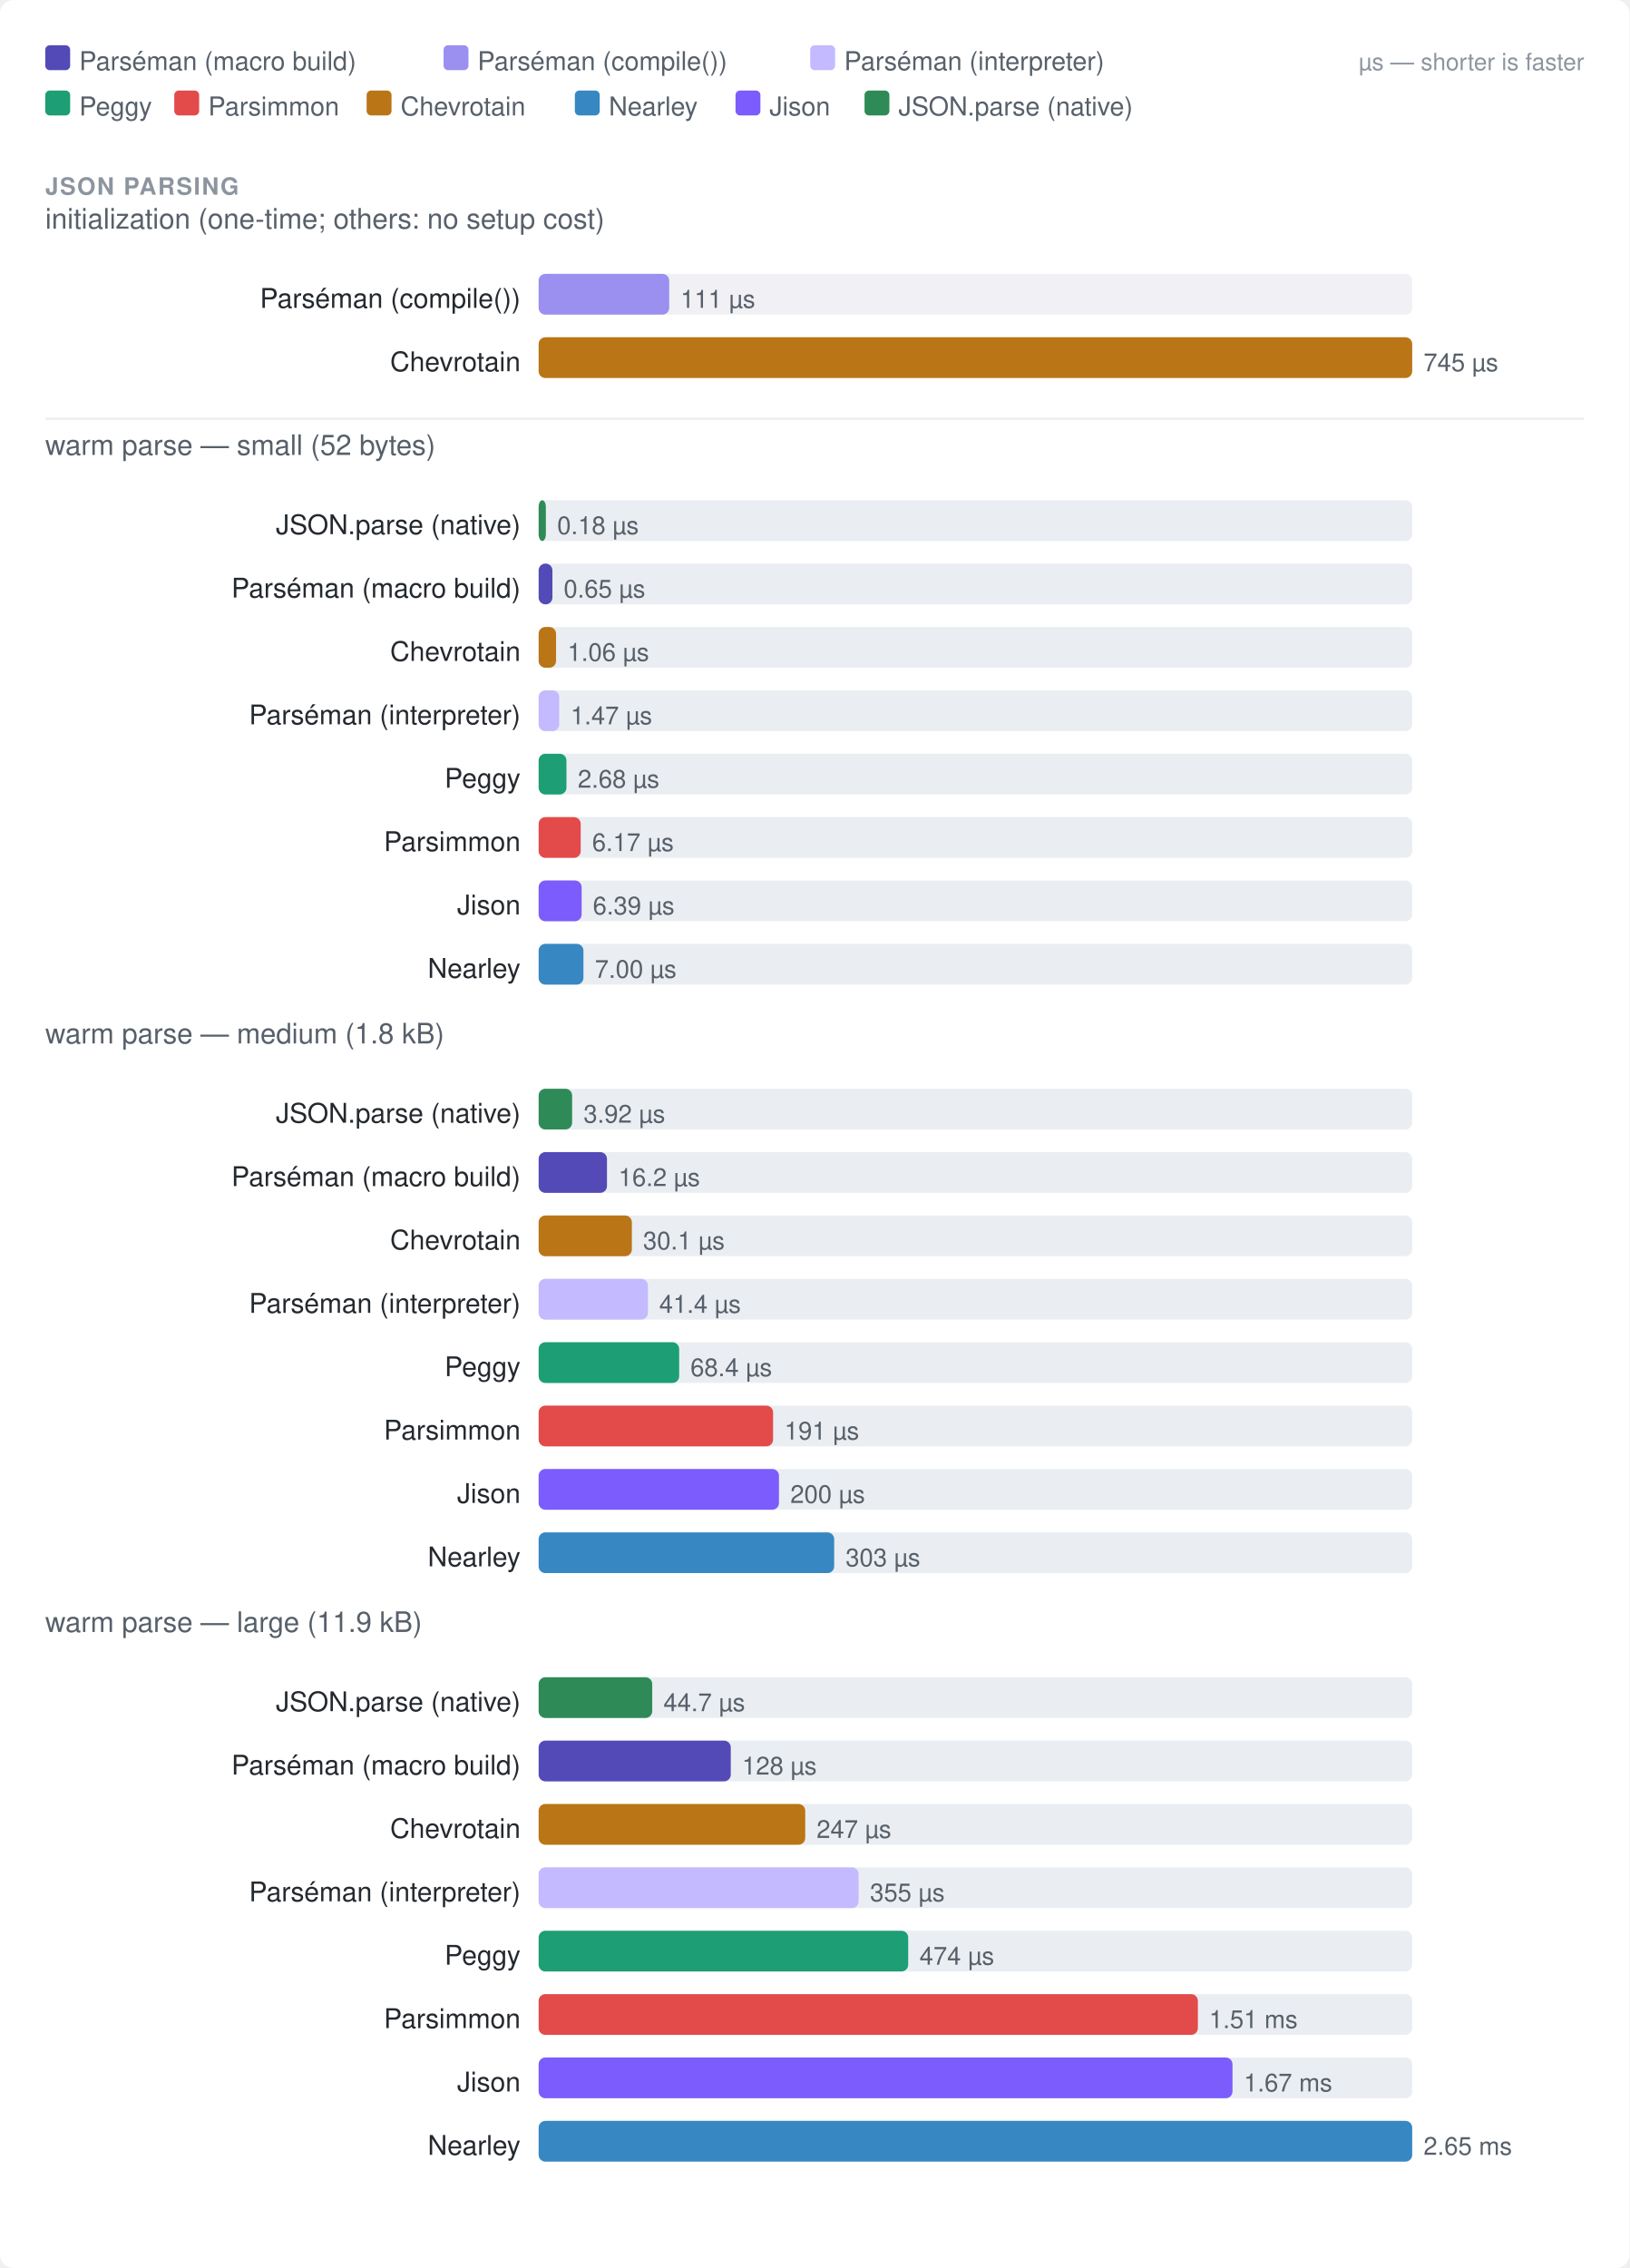
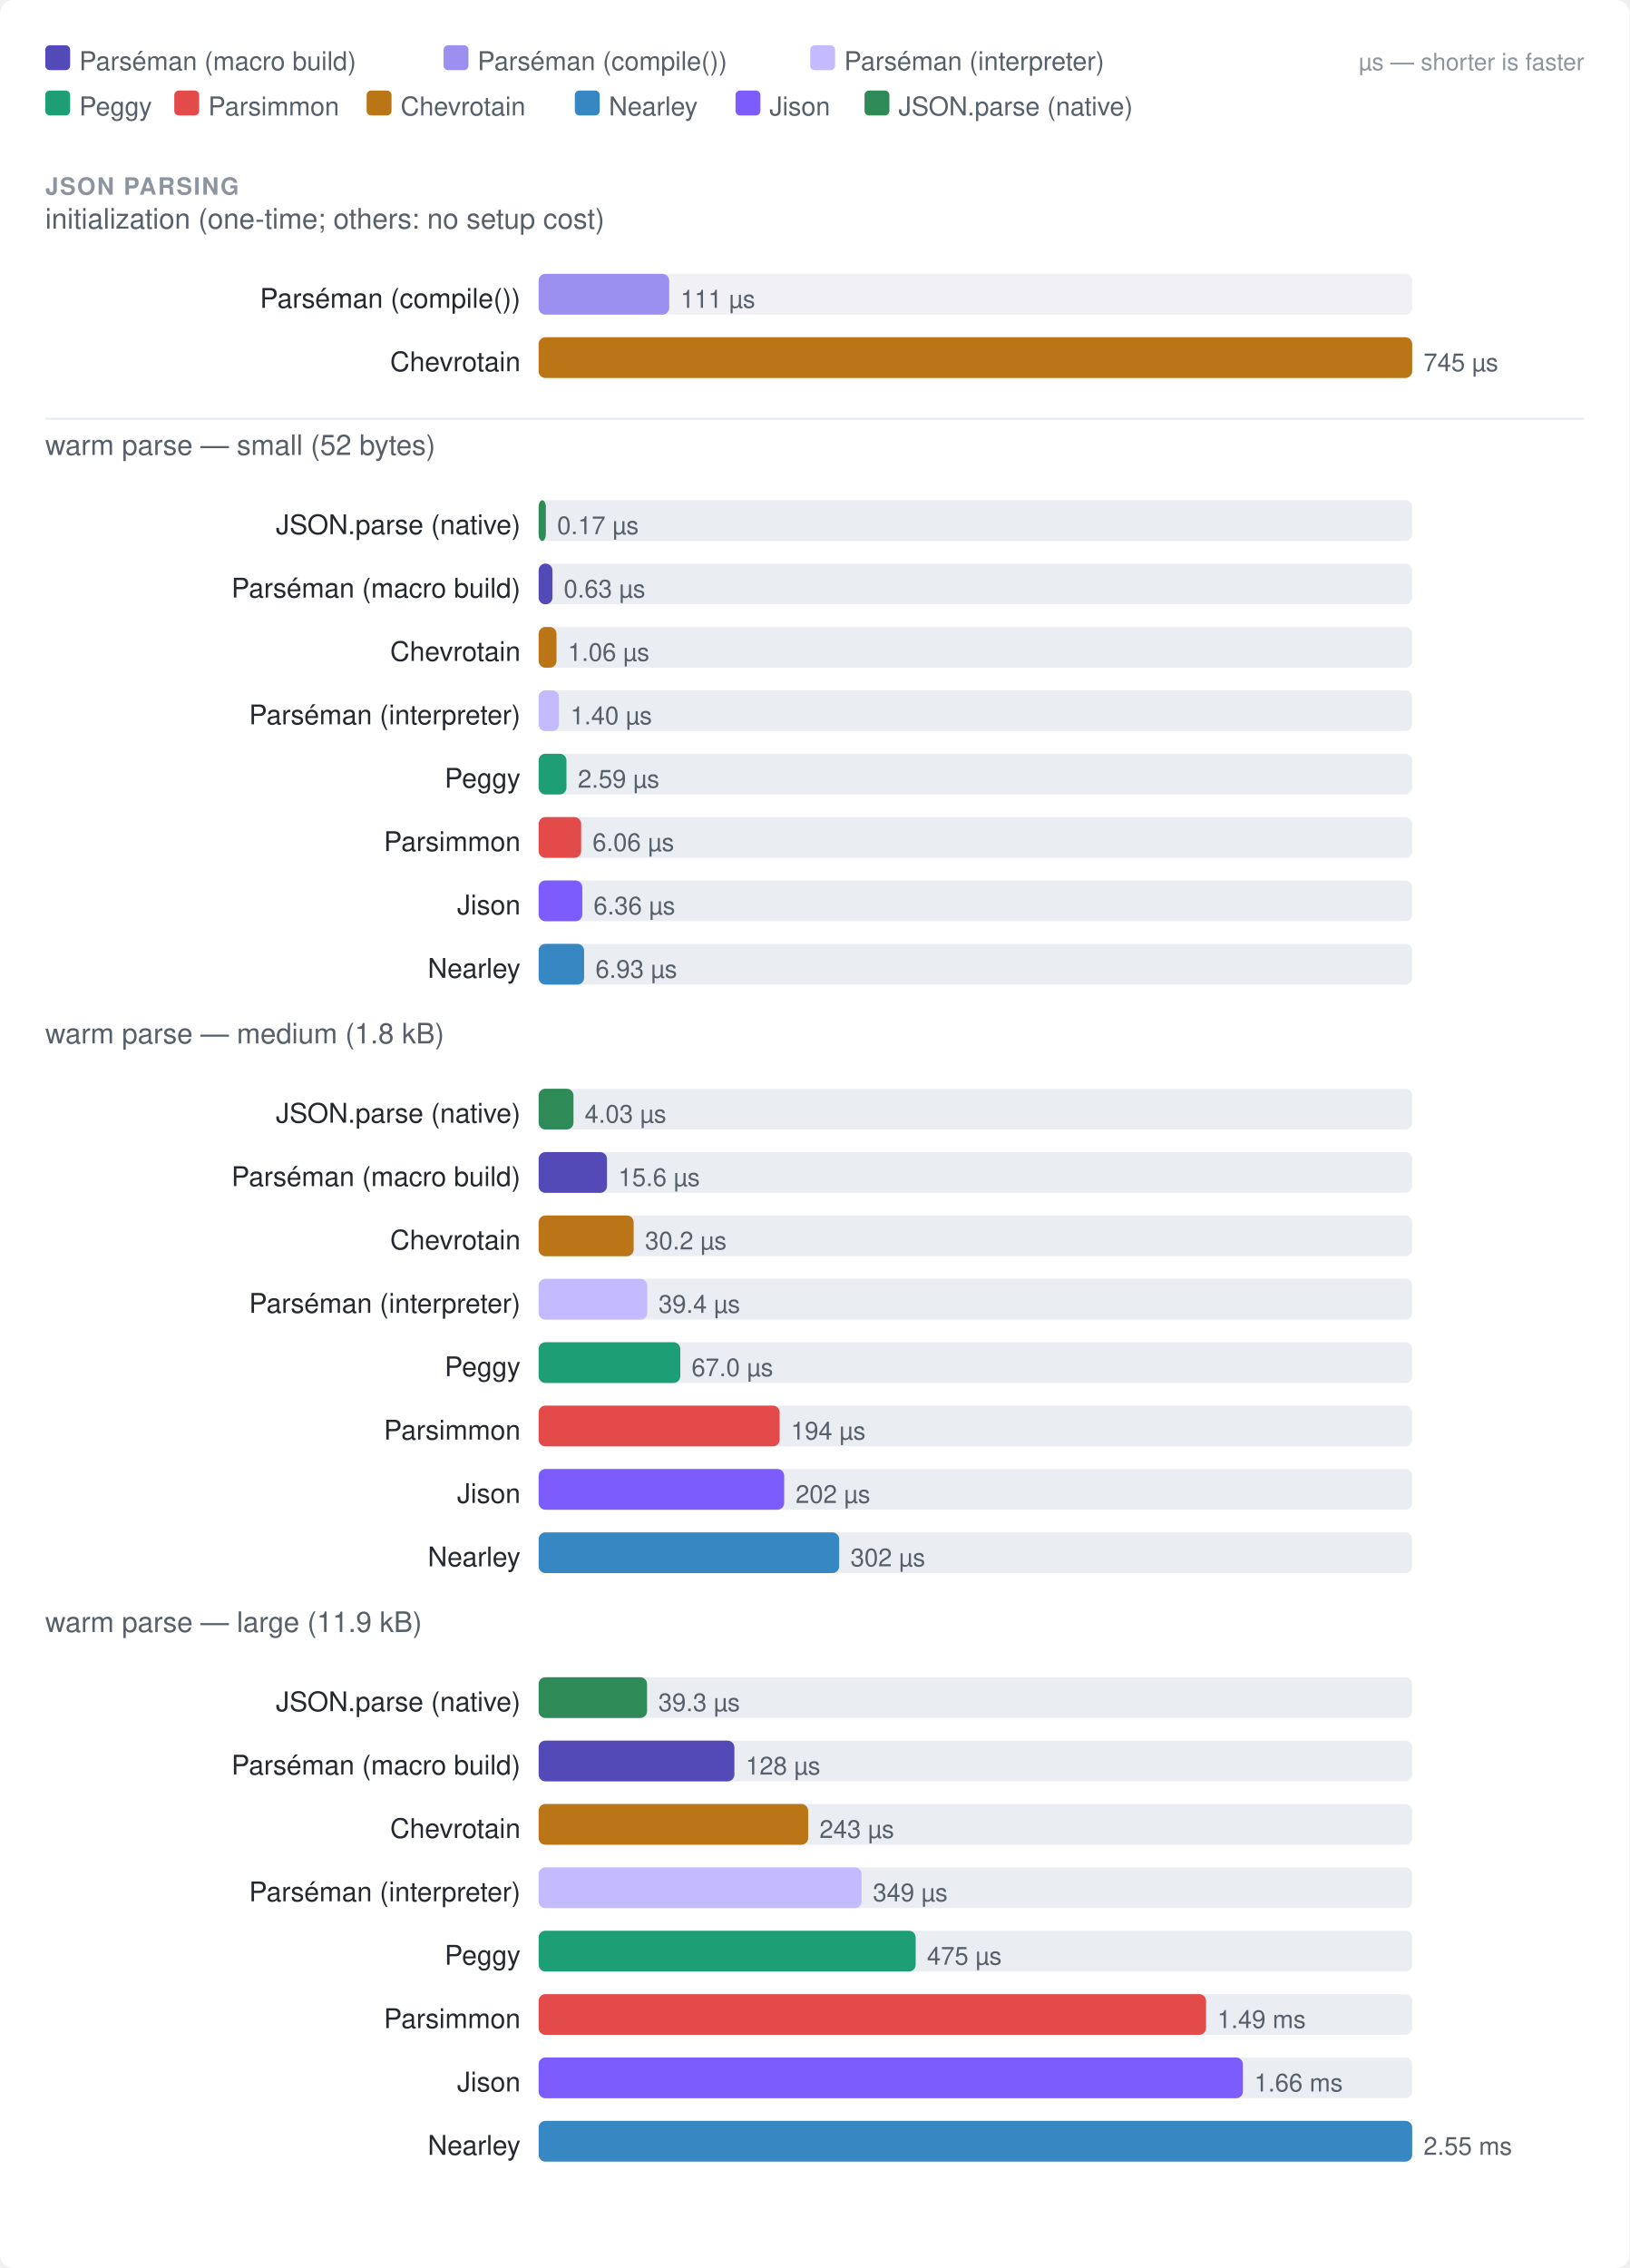
<svg xmlns="http://www.w3.org/2000/svg" viewBox="0 0 720 1002" width="720" height="1002">
  <rect width="720" height="1002" fill="white" rx="6" />
  <rect x="20" y="20" width="11" height="11" rx="2" fill="#534AB7" />
  <text x="35" y="31" font-size="11.5" fill="#57606a" font-family="-apple-system,BlinkMacSystemFont,'Segoe UI',Helvetica,Arial,sans-serif">Parséman (macro build)</text>
  <rect x="196" y="20" width="11" height="11" rx="2" fill="#9B8FEF" />
  <text x="211" y="31" font-size="11.5" fill="#57606a" font-family="-apple-system,BlinkMacSystemFont,'Segoe UI',Helvetica,Arial,sans-serif">Parséman (compile())</text>
  <rect x="358" y="20" width="11" height="11" rx="2" fill="#C4BAFF" />
  <text x="373" y="31" font-size="11.5" fill="#57606a" font-family="-apple-system,BlinkMacSystemFont,'Segoe UI',Helvetica,Arial,sans-serif">Parséman (interpreter)</text>
  <rect x="20" y="40" width="11" height="11" rx="2" fill="#1D9E75" />
  <text x="35" y="51" font-size="11.5" fill="#57606a" font-family="-apple-system,BlinkMacSystemFont,'Segoe UI',Helvetica,Arial,sans-serif">Peggy</text>
  <rect x="77" y="40" width="11" height="11" rx="2" fill="#E24B4A" />
  <text x="92" y="51" font-size="11.5" fill="#57606a" font-family="-apple-system,BlinkMacSystemFont,'Segoe UI',Helvetica,Arial,sans-serif">Parsimmon</text>
  <rect x="162" y="40" width="11" height="11" rx="2" fill="#BA7517" />
  <text x="177" y="51" font-size="11.5" fill="#57606a" font-family="-apple-system,BlinkMacSystemFont,'Segoe UI',Helvetica,Arial,sans-serif">Chevrotain</text>
  <rect x="254" y="40" width="11" height="11" rx="2" fill="#3788C2" />
  <text x="269" y="51" font-size="11.5" fill="#57606a" font-family="-apple-system,BlinkMacSystemFont,'Segoe UI',Helvetica,Arial,sans-serif">Nearley</text>
  <rect x="325" y="40" width="11" height="11" rx="2" fill="#7C5CFC" />
  <text x="340" y="51" font-size="11.5" fill="#57606a" font-family="-apple-system,BlinkMacSystemFont,'Segoe UI',Helvetica,Arial,sans-serif">Jison</text>
  <rect x="382" y="40" width="11" height="11" rx="2" fill="#2E8B57" />
  <text x="397" y="51" font-size="11.5" fill="#57606a" font-family="-apple-system,BlinkMacSystemFont,'Segoe UI',Helvetica,Arial,sans-serif">JSON.parse (native)</text>
  <text x="700" y="31" font-size="10.5" fill="#8c959f" text-anchor="end" font-family="-apple-system,BlinkMacSystemFont,'Segoe UI',Helvetica,Arial,sans-serif">µs — shorter is faster</text>
  <text x="20" y="86" font-size="10.5" font-weight="600" fill="#8c959f" letter-spacing="0.06em" font-family="-apple-system,BlinkMacSystemFont,'Segoe UI',Helvetica,Arial,sans-serif">JSON PARSING</text>
  <text x="20" y="101" font-size="12.5" fill="#57606a" font-family="-apple-system,BlinkMacSystemFont,'Segoe UI',Helvetica,Arial,sans-serif">initialization (one-time; others: no setup cost)</text>
  <text x="230" y="136" text-anchor="end" font-size="12" fill="#24292f" font-family="-apple-system,BlinkMacSystemFont,'Segoe UI',Helvetica,Arial,sans-serif">Parséman (compile())</text>
  <rect x="238" y="121" width="386" height="18" rx="3" fill="#f0f0f5" />
  <rect x="238" y="121" width="57.7" height="18" rx="3" fill="#9B8FEF" />
  <text x="300.695" y="136" font-size="11" fill="#57606a" font-family="-apple-system,BlinkMacSystemFont,'Segoe UI',Helvetica,Arial,sans-serif">111 µs</text>
  <text x="230" y="164" text-anchor="end" font-size="12" fill="#24292f" font-family="-apple-system,BlinkMacSystemFont,'Segoe UI',Helvetica,Arial,sans-serif">Chevrotain</text>
  <rect x="238" y="149" width="386" height="18" rx="3" fill="#f0f0f5" />
  <rect x="238" y="149" width="386.0" height="18" rx="3" fill="#BA7517" />
  <text x="629" y="164" font-size="11" fill="#57606a" font-family="-apple-system,BlinkMacSystemFont,'Segoe UI',Helvetica,Arial,sans-serif">745 µs</text>
  <line x1="20" y1="185" x2="700" y2="185" stroke="#eaeef2" stroke-width="1" />
  <text x="20" y="201" font-size="12.5" fill="#57606a" font-family="-apple-system,BlinkMacSystemFont,'Segoe UI',Helvetica,Arial,sans-serif">warm parse — small  (52 bytes)</text>
  <text x="230" y="236" text-anchor="end" font-size="12" fill="#24292f" font-family="-apple-system,BlinkMacSystemFont,'Segoe UI',Helvetica,Arial,sans-serif">JSON.parse (native)</text>
  <rect x="238" y="221" width="386" height="18" rx="3" fill="#eaeef2" />
  <rect x="238" y="221" width="3.2" height="18" rx="3" fill="#2E8B57" />
-   <text x="246.188" y="236" font-size="11" fill="#57606a" font-family="-apple-system,BlinkMacSystemFont,'Segoe UI',Helvetica,Arial,sans-serif">0.18 µs</text>
+   <text x="246.156" y="236" font-size="11" fill="#57606a" font-family="-apple-system,BlinkMacSystemFont,'Segoe UI',Helvetica,Arial,sans-serif">0.17 µs</text>
  <text x="230" y="264" text-anchor="end" font-size="12" fill="#24292f" font-family="-apple-system,BlinkMacSystemFont,'Segoe UI',Helvetica,Arial,sans-serif">Parséman (macro build)</text>
  <rect x="238" y="249" width="386" height="18" rx="3" fill="#eaeef2" />
  <rect x="238" y="249" width="6.1" height="18" rx="3" fill="#534AB7" />
-   <text x="249.059" y="264" font-size="11" fill="#57606a" font-family="-apple-system,BlinkMacSystemFont,'Segoe UI',Helvetica,Arial,sans-serif">0.65 µs</text>
+   <text x="249.087" y="264" font-size="11" fill="#57606a" font-family="-apple-system,BlinkMacSystemFont,'Segoe UI',Helvetica,Arial,sans-serif">0.63 µs</text>
  <text x="230" y="292" text-anchor="end" font-size="12" fill="#24292f" font-family="-apple-system,BlinkMacSystemFont,'Segoe UI',Helvetica,Arial,sans-serif">Chevrotain</text>
  <rect x="238" y="277" width="386" height="18" rx="3" fill="#eaeef2" />
-   <rect x="238" y="277" width="7.7" height="18" rx="3" fill="#BA7517" />
-   <text x="250.738" y="292" font-size="11" fill="#57606a" font-family="-apple-system,BlinkMacSystemFont,'Segoe UI',Helvetica,Arial,sans-serif">1.06 µs</text>
+   <rect x="238" y="277" width="7.9" height="18" rx="3" fill="#BA7517" />
+   <text x="250.878" y="292" font-size="11" fill="#57606a" font-family="-apple-system,BlinkMacSystemFont,'Segoe UI',Helvetica,Arial,sans-serif">1.06 µs</text>
  <text x="230" y="320" text-anchor="end" font-size="12" fill="#24292f" font-family="-apple-system,BlinkMacSystemFont,'Segoe UI',Helvetica,Arial,sans-serif">Parséman (interpreter)</text>
  <rect x="238" y="305" width="386" height="18" rx="3" fill="#eaeef2" />
-   <rect x="238" y="305" width="9.1" height="18" rx="3" fill="#C4BAFF" />
-   <text x="252.1" y="320" font-size="11" fill="#57606a" font-family="-apple-system,BlinkMacSystemFont,'Segoe UI',Helvetica,Arial,sans-serif">1.47 µs</text>
+   <rect x="238" y="305" width="9.0" height="18" rx="3" fill="#C4BAFF" />
+   <text x="252.032" y="320" font-size="11" fill="#57606a" font-family="-apple-system,BlinkMacSystemFont,'Segoe UI',Helvetica,Arial,sans-serif">1.40 µs</text>
  <text x="230" y="348" text-anchor="end" font-size="12" fill="#24292f" font-family="-apple-system,BlinkMacSystemFont,'Segoe UI',Helvetica,Arial,sans-serif">Peggy</text>
  <rect x="238" y="333" width="386" height="18" rx="3" fill="#eaeef2" />
  <rect x="238" y="333" width="12.3" height="18" rx="3" fill="#1D9E75" />
-   <text x="255.276" y="348" font-size="11" fill="#57606a" font-family="-apple-system,BlinkMacSystemFont,'Segoe UI',Helvetica,Arial,sans-serif">2.68 µs</text>
+   <text x="255.298" y="348" font-size="11" fill="#57606a" font-family="-apple-system,BlinkMacSystemFont,'Segoe UI',Helvetica,Arial,sans-serif">2.59 µs</text>
  <text x="230" y="376" text-anchor="end" font-size="12" fill="#24292f" font-family="-apple-system,BlinkMacSystemFont,'Segoe UI',Helvetica,Arial,sans-serif">Parsimmon</text>
  <rect x="238" y="361" width="386" height="18" rx="3" fill="#eaeef2" />
-   <rect x="238" y="361" width="18.6" height="18" rx="3" fill="#E24B4A" />
-   <text x="261.641" y="376" font-size="11" fill="#57606a" font-family="-apple-system,BlinkMacSystemFont,'Segoe UI',Helvetica,Arial,sans-serif">6.17 µs</text>
+   <rect x="238" y="361" width="18.8" height="18" rx="3" fill="#E24B4A" />
+   <text x="261.812" y="376" font-size="11" fill="#57606a" font-family="-apple-system,BlinkMacSystemFont,'Segoe UI',Helvetica,Arial,sans-serif">6.06 µs</text>
  <text x="230" y="404" text-anchor="end" font-size="12" fill="#24292f" font-family="-apple-system,BlinkMacSystemFont,'Segoe UI',Helvetica,Arial,sans-serif">Jison</text>
  <rect x="238" y="389" width="386" height="18" rx="3" fill="#eaeef2" />
-   <rect x="238" y="389" width="19.0" height="18" rx="3" fill="#7C5CFC" />
-   <text x="261.967" y="404" font-size="11" fill="#57606a" font-family="-apple-system,BlinkMacSystemFont,'Segoe UI',Helvetica,Arial,sans-serif">6.39 µs</text>
+   <rect x="238" y="389" width="19.3" height="18" rx="3" fill="#7C5CFC" />
+   <text x="262.273" y="404" font-size="11" fill="#57606a" font-family="-apple-system,BlinkMacSystemFont,'Segoe UI',Helvetica,Arial,sans-serif">6.36 µs</text>
  <text x="230" y="432" text-anchor="end" font-size="12" fill="#24292f" font-family="-apple-system,BlinkMacSystemFont,'Segoe UI',Helvetica,Arial,sans-serif">Nearley</text>
  <rect x="238" y="417" width="386" height="18" rx="3" fill="#eaeef2" />
-   <rect x="238" y="417" width="19.8" height="18" rx="3" fill="#3788C2" />
-   <text x="262.843" y="432" font-size="11" fill="#57606a" font-family="-apple-system,BlinkMacSystemFont,'Segoe UI',Helvetica,Arial,sans-serif">7.00 µs</text>
+   <rect x="238" y="417" width="20.1" height="18" rx="3" fill="#3788C2" />
+   <text x="263.119" y="432" font-size="11" fill="#57606a" font-family="-apple-system,BlinkMacSystemFont,'Segoe UI',Helvetica,Arial,sans-serif">6.93 µs</text>
  <text x="20" y="461" font-size="12.5" fill="#57606a" font-family="-apple-system,BlinkMacSystemFont,'Segoe UI',Helvetica,Arial,sans-serif">warm parse — medium  (1.8 kB)</text>
  <text x="230" y="496" text-anchor="end" font-size="12" fill="#24292f" font-family="-apple-system,BlinkMacSystemFont,'Segoe UI',Helvetica,Arial,sans-serif">JSON.parse (native)</text>
  <rect x="238" y="481" width="386" height="18" rx="3" fill="#eaeef2" />
-   <rect x="238" y="481" width="14.8" height="18" rx="3" fill="#2E8B57" />
-   <text x="257.847" y="496" font-size="11" fill="#57606a" font-family="-apple-system,BlinkMacSystemFont,'Segoe UI',Helvetica,Arial,sans-serif">3.92 µs</text>
+   <rect x="238" y="481" width="15.4" height="18" rx="3" fill="#2E8B57" />
+   <text x="258.351" y="496" font-size="11" fill="#57606a" font-family="-apple-system,BlinkMacSystemFont,'Segoe UI',Helvetica,Arial,sans-serif">4.03 µs</text>
  <text x="230" y="524" text-anchor="end" font-size="12" fill="#24292f" font-family="-apple-system,BlinkMacSystemFont,'Segoe UI',Helvetica,Arial,sans-serif">Parséman (macro build)</text>
  <rect x="238" y="509" width="386" height="18" rx="3" fill="#eaeef2" />
  <rect x="238" y="509" width="30.2" height="18" rx="3" fill="#534AB7" />
-   <text x="273.24" y="524" font-size="11" fill="#57606a" font-family="-apple-system,BlinkMacSystemFont,'Segoe UI',Helvetica,Arial,sans-serif">16.2 µs</text>
+   <text x="273.178" y="524" font-size="11" fill="#57606a" font-family="-apple-system,BlinkMacSystemFont,'Segoe UI',Helvetica,Arial,sans-serif">15.6 µs</text>
  <text x="230" y="552" text-anchor="end" font-size="12" fill="#24292f" font-family="-apple-system,BlinkMacSystemFont,'Segoe UI',Helvetica,Arial,sans-serif">Chevrotain</text>
  <rect x="238" y="537" width="386" height="18" rx="3" fill="#eaeef2" />
-   <rect x="238" y="537" width="41.2" height="18" rx="3" fill="#BA7517" />
-   <text x="284.15" y="552" font-size="11" fill="#57606a" font-family="-apple-system,BlinkMacSystemFont,'Segoe UI',Helvetica,Arial,sans-serif">30.1 µs</text>
+   <rect x="238" y="537" width="42.0" height="18" rx="3" fill="#BA7517" />
+   <text x="285.007" y="552" font-size="11" fill="#57606a" font-family="-apple-system,BlinkMacSystemFont,'Segoe UI',Helvetica,Arial,sans-serif">30.2 µs</text>
  <text x="230" y="580" text-anchor="end" font-size="12" fill="#24292f" font-family="-apple-system,BlinkMacSystemFont,'Segoe UI',Helvetica,Arial,sans-serif">Parséman (interpreter)</text>
  <rect x="238" y="565" width="386" height="18" rx="3" fill="#eaeef2" />
-   <rect x="238" y="565" width="48.3" height="18" rx="3" fill="#C4BAFF" />
-   <text x="291.284" y="580" font-size="11" fill="#57606a" font-family="-apple-system,BlinkMacSystemFont,'Segoe UI',Helvetica,Arial,sans-serif">41.4 µs</text>
+   <rect x="238" y="565" width="48.0" height="18" rx="3" fill="#C4BAFF" />
+   <text x="290.967" y="580" font-size="11" fill="#57606a" font-family="-apple-system,BlinkMacSystemFont,'Segoe UI',Helvetica,Arial,sans-serif">39.4 µs</text>
  <text x="230" y="608" text-anchor="end" font-size="12" fill="#24292f" font-family="-apple-system,BlinkMacSystemFont,'Segoe UI',Helvetica,Arial,sans-serif">Peggy</text>
  <rect x="238" y="593" width="386" height="18" rx="3" fill="#eaeef2" />
-   <rect x="238" y="593" width="62.1" height="18" rx="3" fill="#1D9E75" />
-   <text x="305.065" y="608" font-size="11" fill="#57606a" font-family="-apple-system,BlinkMacSystemFont,'Segoe UI',Helvetica,Arial,sans-serif">68.4 µs</text>
+   <rect x="238" y="593" width="62.6" height="18" rx="3" fill="#1D9E75" />
+   <text x="305.569" y="608" font-size="11" fill="#57606a" font-family="-apple-system,BlinkMacSystemFont,'Segoe UI',Helvetica,Arial,sans-serif">67.0 µs</text>
  <text x="230" y="636" text-anchor="end" font-size="12" fill="#24292f" font-family="-apple-system,BlinkMacSystemFont,'Segoe UI',Helvetica,Arial,sans-serif">Parsimmon</text>
  <rect x="238" y="621" width="386" height="18" rx="3" fill="#eaeef2" />
-   <rect x="238" y="621" width="103.6" height="18" rx="3" fill="#E24B4A" />
-   <text x="346.618" y="636" font-size="11" fill="#57606a" font-family="-apple-system,BlinkMacSystemFont,'Segoe UI',Helvetica,Arial,sans-serif">191 µs</text>
+   <rect x="238" y="621" width="106.5" height="18" rx="3" fill="#E24B4A" />
+   <text x="349.458" y="636" font-size="11" fill="#57606a" font-family="-apple-system,BlinkMacSystemFont,'Segoe UI',Helvetica,Arial,sans-serif">194 µs</text>
  <text x="230" y="664" text-anchor="end" font-size="12" fill="#24292f" font-family="-apple-system,BlinkMacSystemFont,'Segoe UI',Helvetica,Arial,sans-serif">Jison</text>
  <rect x="238" y="649" width="386" height="18" rx="3" fill="#eaeef2" />
-   <rect x="238" y="649" width="106.2" height="18" rx="3" fill="#7C5CFC" />
-   <text x="349.216" y="664" font-size="11" fill="#57606a" font-family="-apple-system,BlinkMacSystemFont,'Segoe UI',Helvetica,Arial,sans-serif">200 µs</text>
+   <rect x="238" y="649" width="108.5" height="18" rx="3" fill="#7C5CFC" />
+   <text x="351.533" y="664" font-size="11" fill="#57606a" font-family="-apple-system,BlinkMacSystemFont,'Segoe UI',Helvetica,Arial,sans-serif">202 µs</text>
  <text x="230" y="692" text-anchor="end" font-size="12" fill="#24292f" font-family="-apple-system,BlinkMacSystemFont,'Segoe UI',Helvetica,Arial,sans-serif">Nearley</text>
  <rect x="238" y="677" width="386" height="18" rx="3" fill="#eaeef2" />
-   <rect x="238" y="677" width="130.6" height="18" rx="3" fill="#3788C2" />
-   <text x="373.633" y="692" font-size="11" fill="#57606a" font-family="-apple-system,BlinkMacSystemFont,'Segoe UI',Helvetica,Arial,sans-serif">303 µs</text>
+   <rect x="238" y="677" width="132.8" height="18" rx="3" fill="#3788C2" />
+   <text x="375.807" y="692" font-size="11" fill="#57606a" font-family="-apple-system,BlinkMacSystemFont,'Segoe UI',Helvetica,Arial,sans-serif">302 µs</text>
  <text x="20" y="721" font-size="12.5" fill="#57606a" font-family="-apple-system,BlinkMacSystemFont,'Segoe UI',Helvetica,Arial,sans-serif">warm parse — large  (11.9 kB)</text>
  <text x="230" y="756" text-anchor="end" font-size="12" fill="#24292f" font-family="-apple-system,BlinkMacSystemFont,'Segoe UI',Helvetica,Arial,sans-serif">JSON.parse (native)</text>
  <rect x="238" y="741" width="386" height="18" rx="3" fill="#eaeef2" />
-   <rect x="238" y="741" width="50.2" height="18" rx="3" fill="#2E8B57" />
-   <text x="293.156" y="756" font-size="11" fill="#57606a" font-family="-apple-system,BlinkMacSystemFont,'Segoe UI',Helvetica,Arial,sans-serif">44.7 µs</text>
+   <rect x="238" y="741" width="47.9" height="18" rx="3" fill="#2E8B57" />
+   <text x="290.885" y="756" font-size="11" fill="#57606a" font-family="-apple-system,BlinkMacSystemFont,'Segoe UI',Helvetica,Arial,sans-serif">39.3 µs</text>
  <text x="230" y="784" text-anchor="end" font-size="12" fill="#24292f" font-family="-apple-system,BlinkMacSystemFont,'Segoe UI',Helvetica,Arial,sans-serif">Parséman (macro build)</text>
  <rect x="238" y="769" width="386" height="18" rx="3" fill="#eaeef2" />
-   <rect x="238" y="769" width="84.9" height="18" rx="3" fill="#534AB7" />
-   <text x="327.888" y="784" font-size="11" fill="#57606a" font-family="-apple-system,BlinkMacSystemFont,'Segoe UI',Helvetica,Arial,sans-serif">128 µs</text>
+   <rect x="238" y="769" width="86.5" height="18" rx="3" fill="#534AB7" />
+   <text x="329.467" y="784" font-size="11" fill="#57606a" font-family="-apple-system,BlinkMacSystemFont,'Segoe UI',Helvetica,Arial,sans-serif">128 µs</text>
  <text x="230" y="812" text-anchor="end" font-size="12" fill="#24292f" font-family="-apple-system,BlinkMacSystemFont,'Segoe UI',Helvetica,Arial,sans-serif">Chevrotain</text>
  <rect x="238" y="797" width="386" height="18" rx="3" fill="#eaeef2" />
-   <rect x="238" y="797" width="117.8" height="18" rx="3" fill="#BA7517" />
-   <text x="360.818" y="812" font-size="11" fill="#57606a" font-family="-apple-system,BlinkMacSystemFont,'Segoe UI',Helvetica,Arial,sans-serif">247 µs</text>
+   <rect x="238" y="797" width="119.1" height="18" rx="3" fill="#BA7517" />
+   <text x="362.085" y="812" font-size="11" fill="#57606a" font-family="-apple-system,BlinkMacSystemFont,'Segoe UI',Helvetica,Arial,sans-serif">243 µs</text>
  <text x="230" y="840" text-anchor="end" font-size="12" fill="#24292f" font-family="-apple-system,BlinkMacSystemFont,'Segoe UI',Helvetica,Arial,sans-serif">Parséman (interpreter)</text>
  <rect x="238" y="825" width="386" height="18" rx="3" fill="#eaeef2" />
-   <rect x="238" y="825" width="141.4" height="18" rx="3" fill="#C4BAFF" />
-   <text x="384.418" y="840" font-size="11" fill="#57606a" font-family="-apple-system,BlinkMacSystemFont,'Segoe UI',Helvetica,Arial,sans-serif">355 µs</text>
+   <rect x="238" y="825" width="142.7" height="18" rx="3" fill="#C4BAFF" />
+   <text x="385.695" y="840" font-size="11" fill="#57606a" font-family="-apple-system,BlinkMacSystemFont,'Segoe UI',Helvetica,Arial,sans-serif">349 µs</text>
  <text x="230" y="868" text-anchor="end" font-size="12" fill="#24292f" font-family="-apple-system,BlinkMacSystemFont,'Segoe UI',Helvetica,Arial,sans-serif">Peggy</text>
  <rect x="238" y="853" width="386" height="18" rx="3" fill="#eaeef2" />
-   <rect x="238" y="853" width="163.3" height="18" rx="3" fill="#1D9E75" />
-   <text x="406.294" y="868" font-size="11" fill="#57606a" font-family="-apple-system,BlinkMacSystemFont,'Segoe UI',Helvetica,Arial,sans-serif">474 µs</text>
+   <rect x="238" y="853" width="166.6" height="18" rx="3" fill="#1D9E75" />
+   <text x="409.59" y="868" font-size="11" fill="#57606a" font-family="-apple-system,BlinkMacSystemFont,'Segoe UI',Helvetica,Arial,sans-serif">475 µs</text>
  <text x="230" y="896" text-anchor="end" font-size="12" fill="#24292f" font-family="-apple-system,BlinkMacSystemFont,'Segoe UI',Helvetica,Arial,sans-serif">Parsimmon</text>
  <rect x="238" y="881" width="386" height="18" rx="3" fill="#eaeef2" />
-   <rect x="238" y="881" width="291.3" height="18" rx="3" fill="#E24B4A" />
-   <text x="534.265" y="896" font-size="11" fill="#57606a" font-family="-apple-system,BlinkMacSystemFont,'Segoe UI',Helvetica,Arial,sans-serif">1.51 ms</text>
+   <rect x="238" y="881" width="294.9" height="18" rx="3" fill="#E24B4A" />
+   <text x="537.87" y="896" font-size="11" fill="#57606a" font-family="-apple-system,BlinkMacSystemFont,'Segoe UI',Helvetica,Arial,sans-serif">1.49 ms</text>
  <text x="230" y="924" text-anchor="end" font-size="12" fill="#24292f" font-family="-apple-system,BlinkMacSystemFont,'Segoe UI',Helvetica,Arial,sans-serif">Jison</text>
  <rect x="238" y="909" width="386" height="18" rx="3" fill="#eaeef2" />
-   <rect x="238" y="909" width="306.6" height="18" rx="3" fill="#7C5CFC" />
-   <text x="549.55" y="924" font-size="11" fill="#57606a" font-family="-apple-system,BlinkMacSystemFont,'Segoe UI',Helvetica,Arial,sans-serif">1.67 ms</text>
+   <rect x="238" y="909" width="311.2" height="18" rx="3" fill="#7C5CFC" />
+   <text x="554.21" y="924" font-size="11" fill="#57606a" font-family="-apple-system,BlinkMacSystemFont,'Segoe UI',Helvetica,Arial,sans-serif">1.66 ms</text>
  <text x="230" y="952" text-anchor="end" font-size="12" fill="#24292f" font-family="-apple-system,BlinkMacSystemFont,'Segoe UI',Helvetica,Arial,sans-serif">Nearley</text>
  <rect x="238" y="937" width="386" height="18" rx="3" fill="#eaeef2" />
  <rect x="238" y="937" width="386.0" height="18" rx="3" fill="#3788C2" />
-   <text x="629" y="952" font-size="11" fill="#57606a" font-family="-apple-system,BlinkMacSystemFont,'Segoe UI',Helvetica,Arial,sans-serif">2.65 ms</text>
+   <text x="629" y="952" font-size="11" fill="#57606a" font-family="-apple-system,BlinkMacSystemFont,'Segoe UI',Helvetica,Arial,sans-serif">2.55 ms</text>
</svg>
